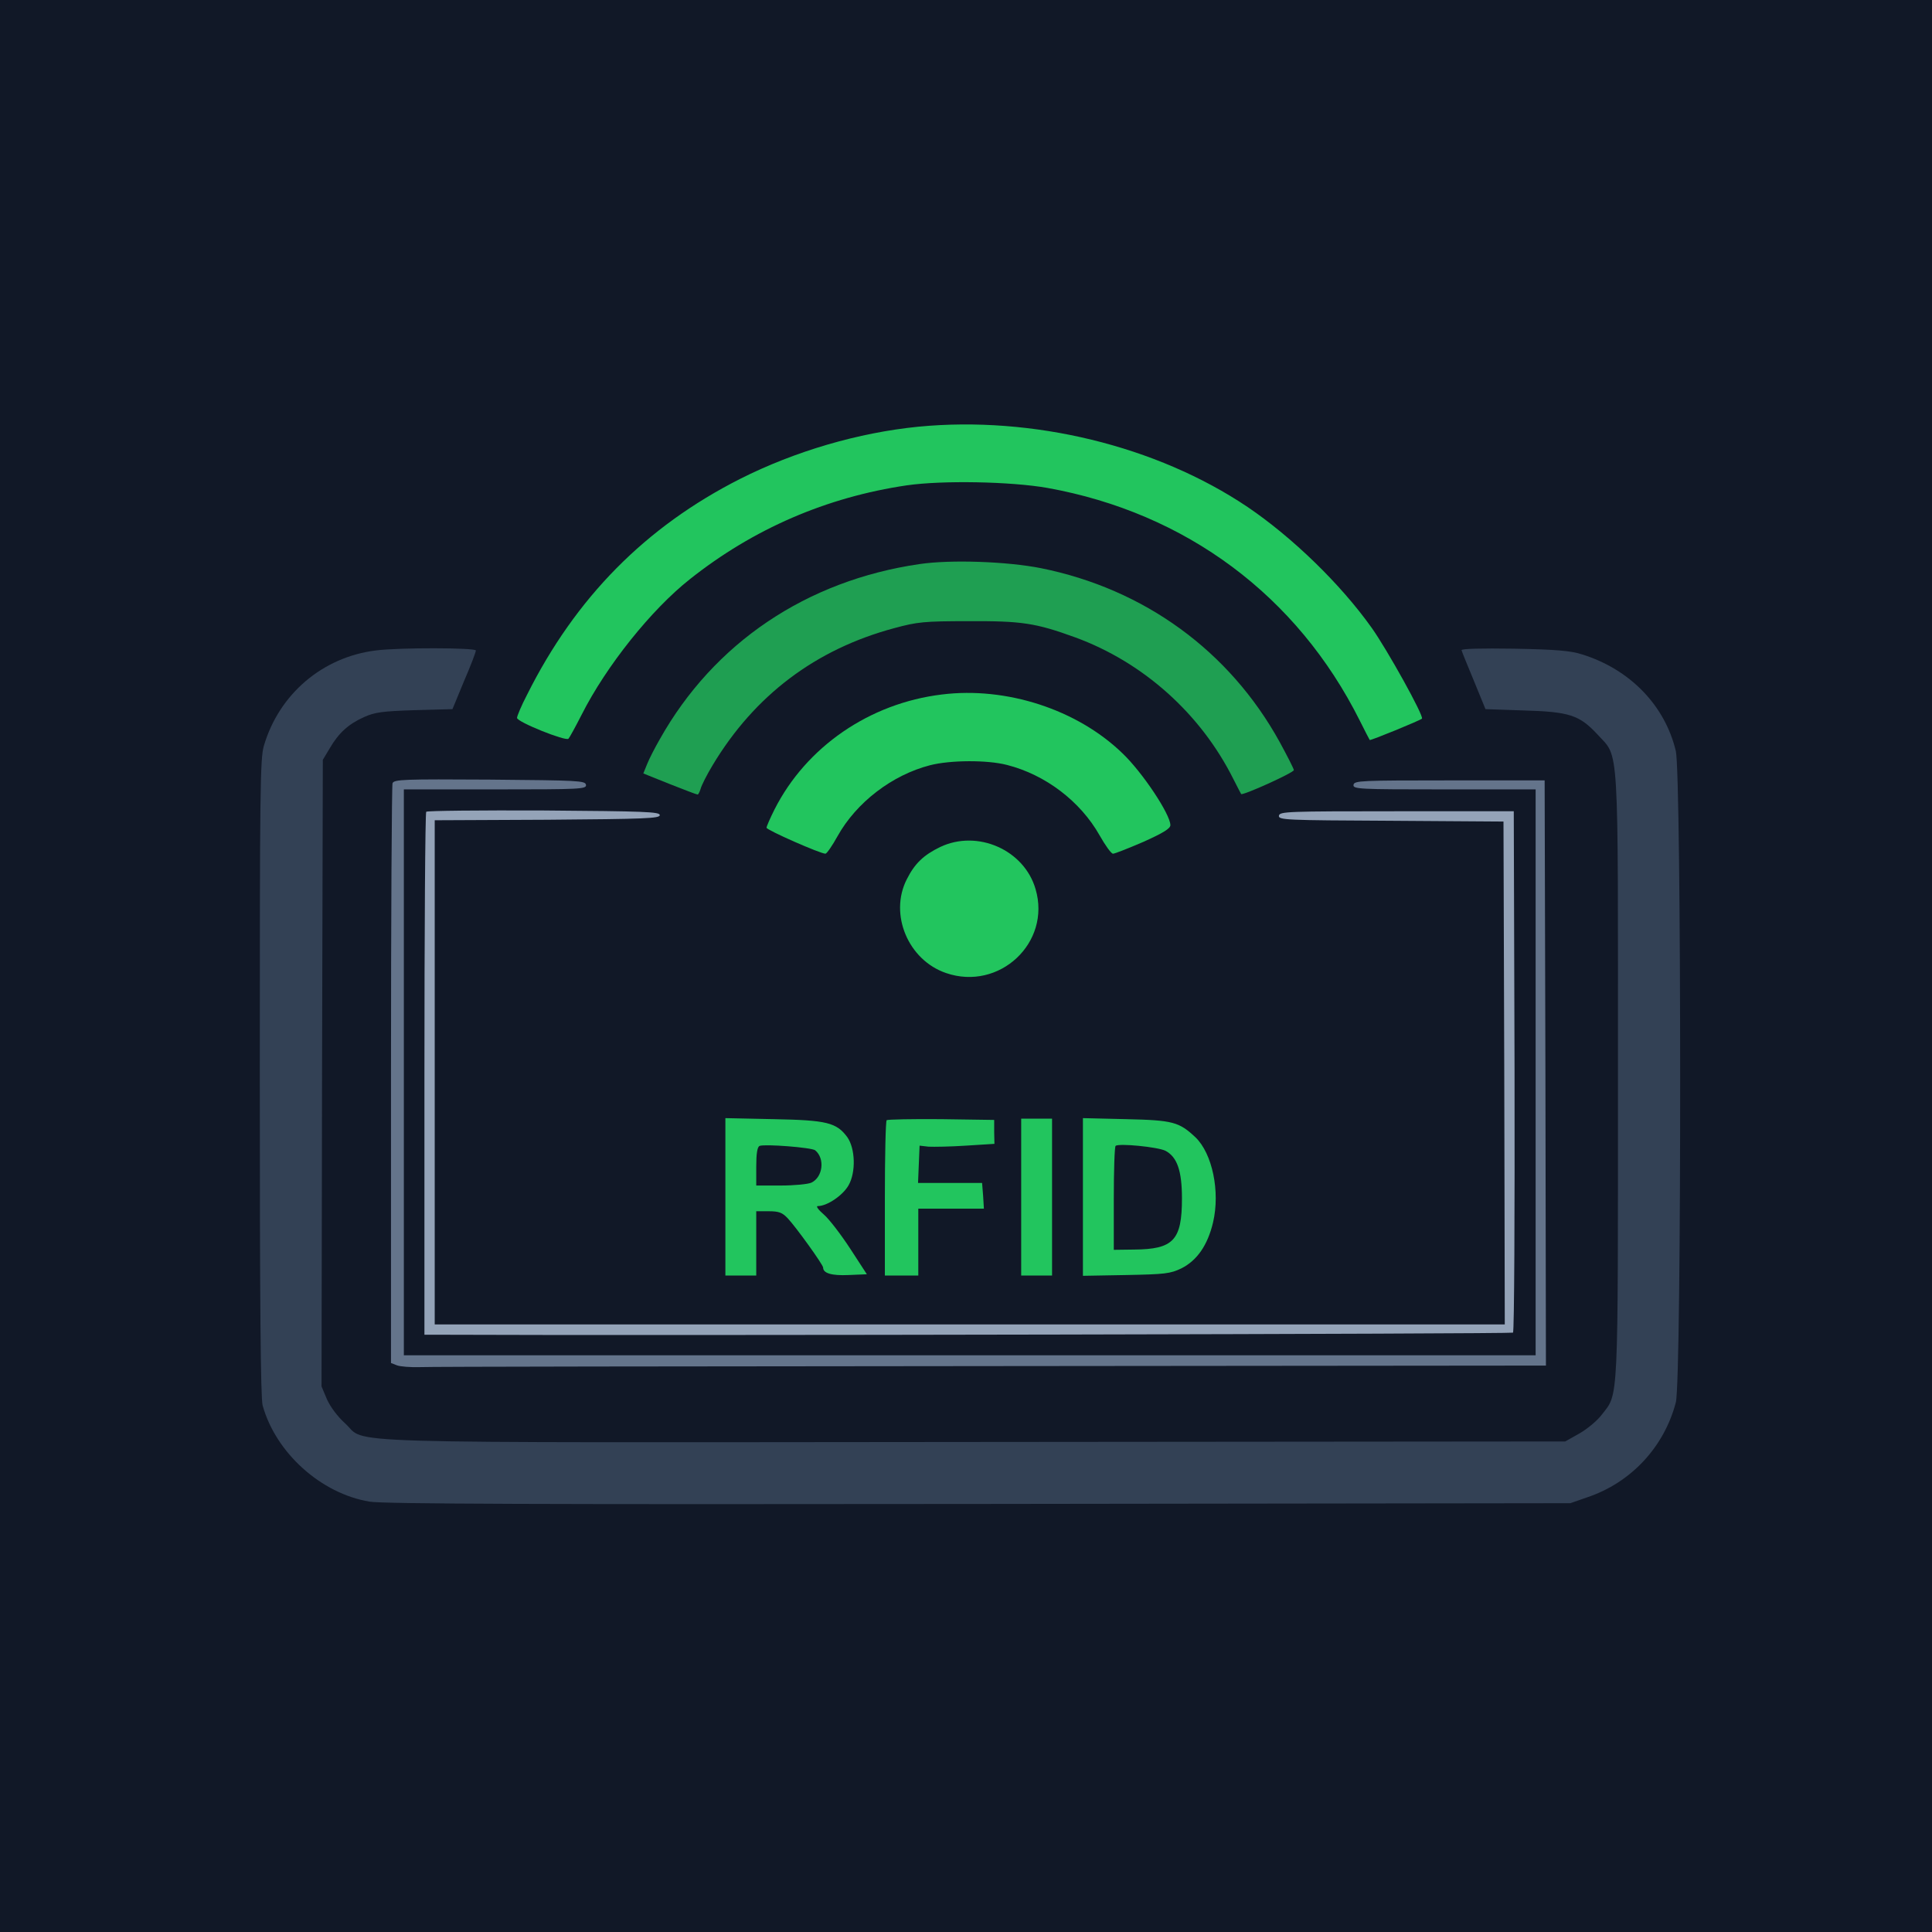
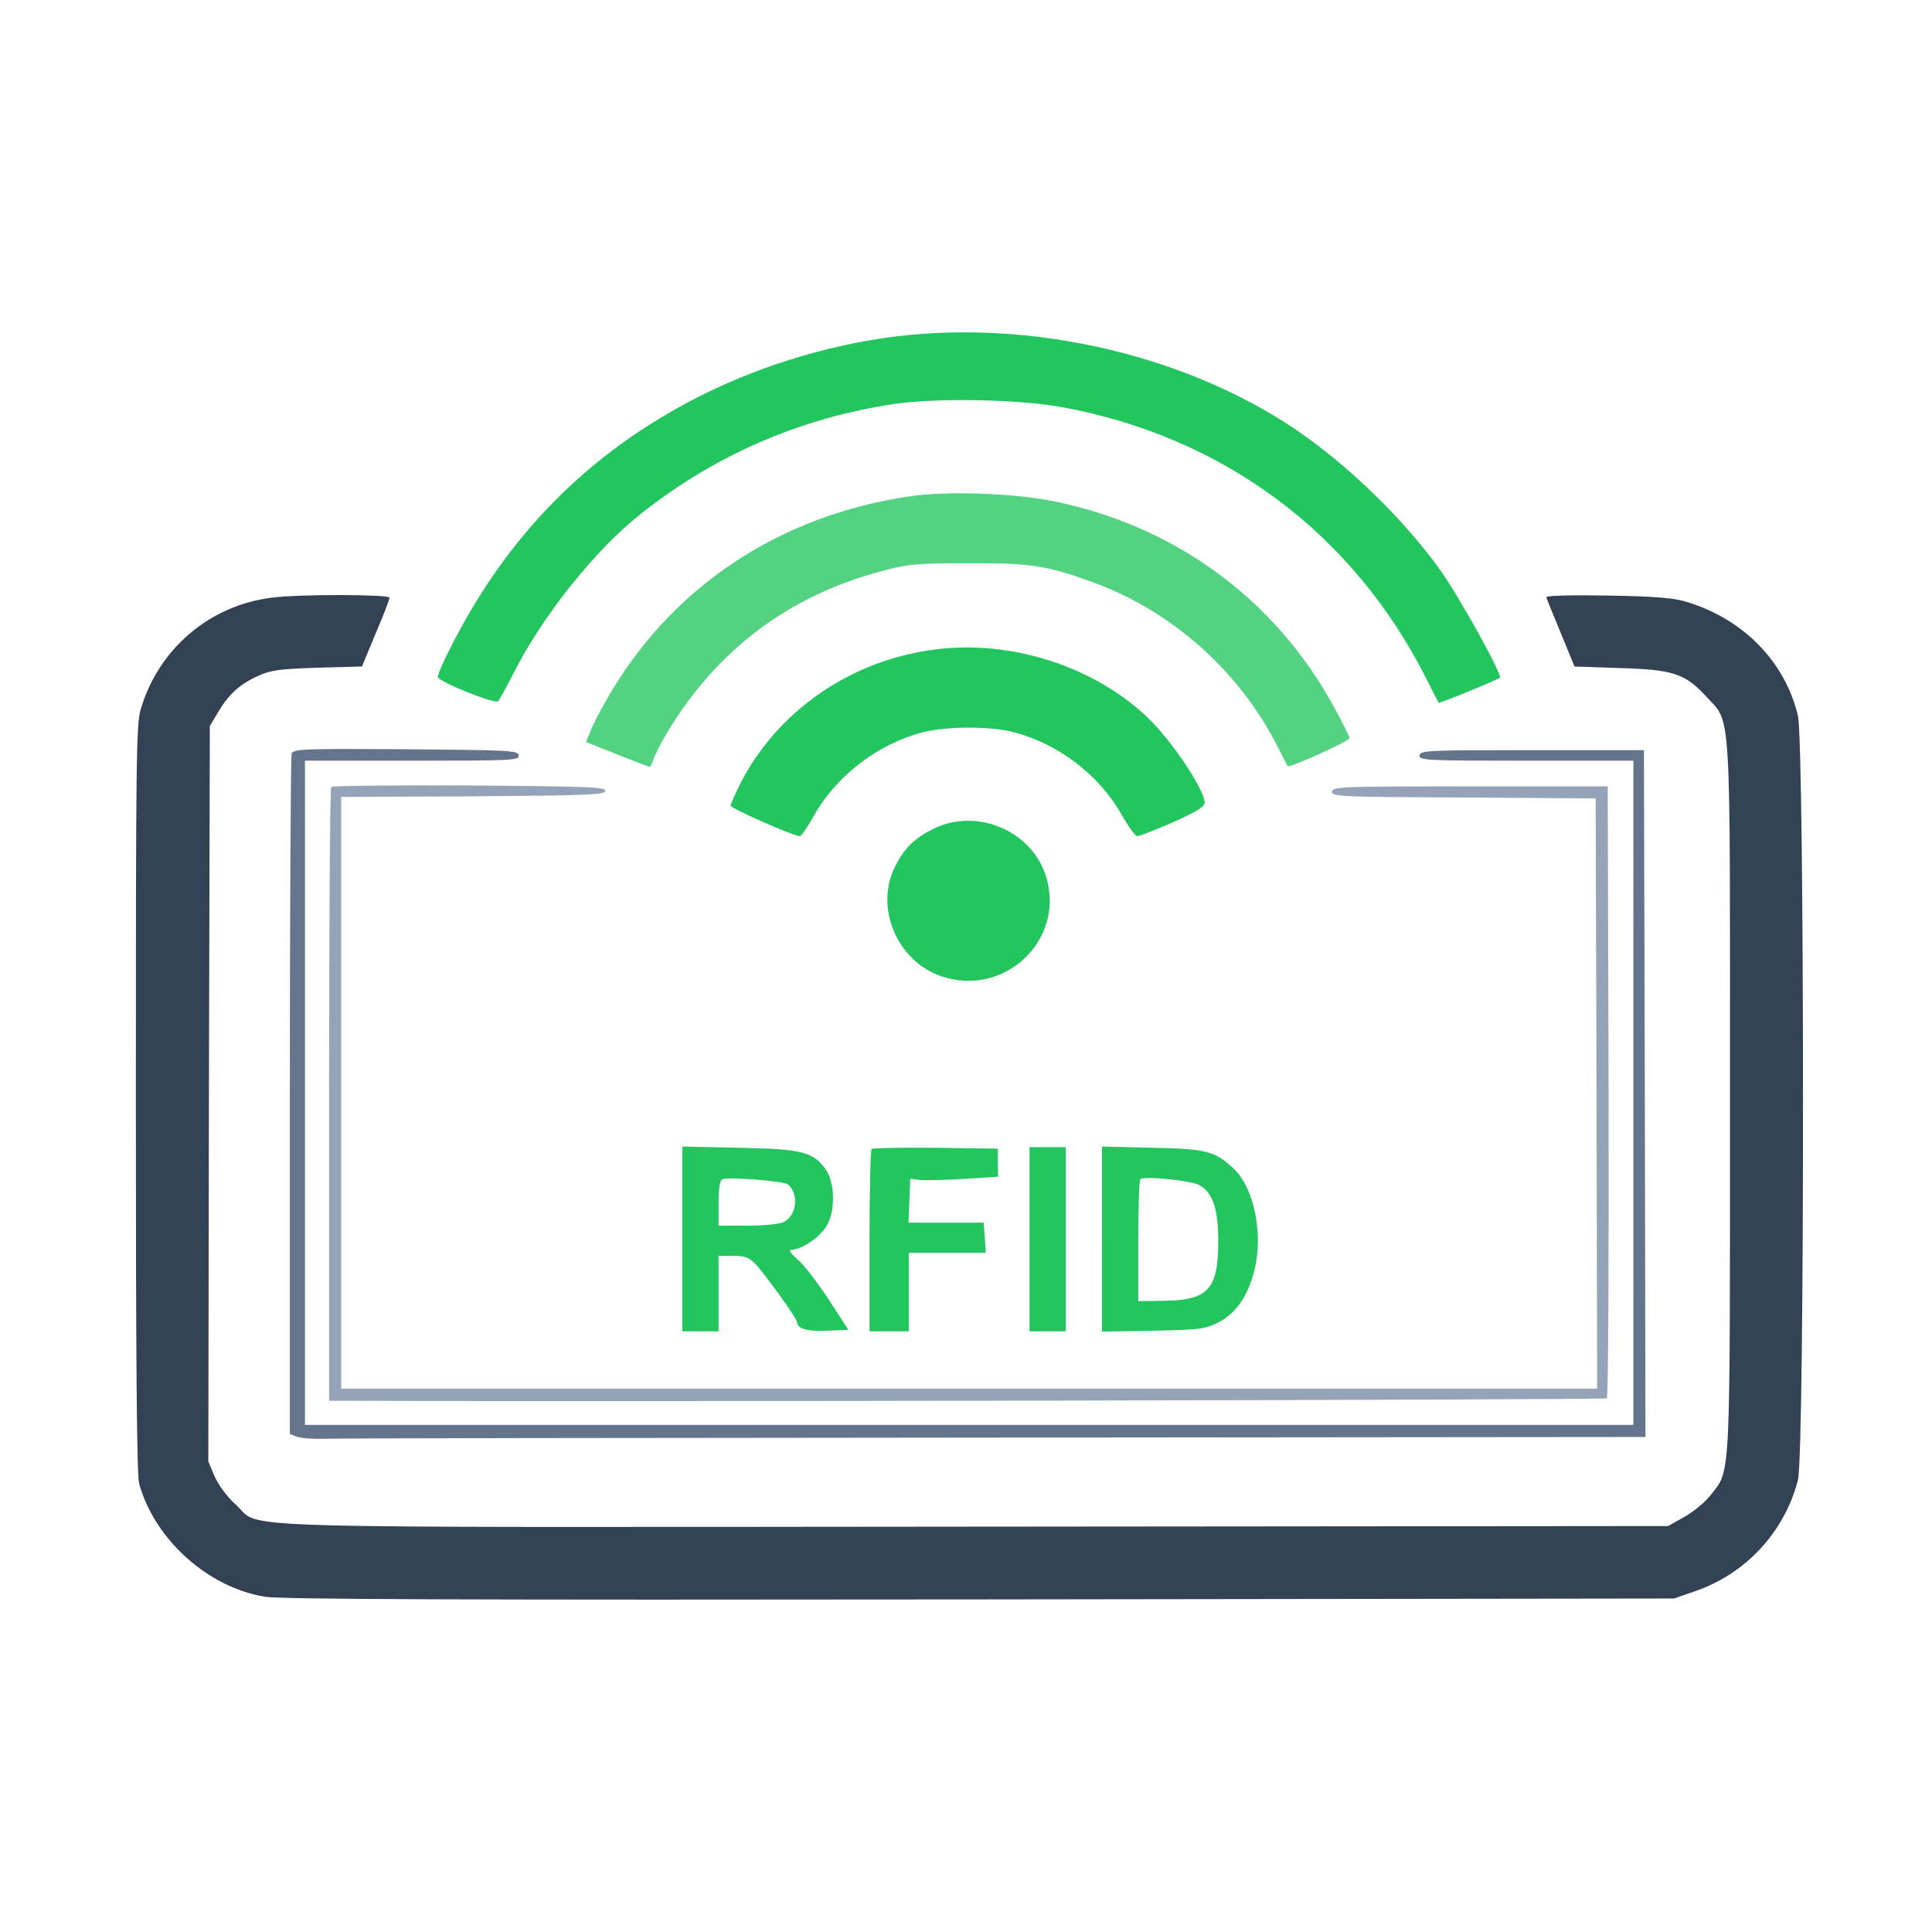
- <svg xmlns="http://www.w3.org/2000/svg" width="456" height="456" viewBox="0 0 456 456" fill="none">
-   <rect width="456" height="456" fill="#111827" />
-   <g transform="translate(34 74) scale(0.3)">
-     <path fill="#22c55e" d="M609.138 89.043c-46.95 4.655-96.936 19.226-140.243 41.082-74.27 37.641-129.316 93.293-167.564 169.79-4.452 8.5-7.892 16.796-7.892 18.213 0 3.238 38.45 18.618 40.474 16.392 0.81-0.81 5.464-9.309 10.321-18.82 19.428-38.451 54.843-82.77 85.4-106.853 49.784-39.462 107.258-64.354 170.398-73.663 27.927-4.047 81.96-3.035 110.697 2.024 109.078 19.63 196.503 84.794 245.679 182.944 4.047 8.095 7.69 15.178 7.892 15.38 0.608 0.607 39.665-15.38 41.082-16.797 1.821-1.821-27.523-54.64-39.665-71.64-24.487-34.403-62.33-71.032-97.543-94.912-71.64-48.164-169.183-71.841-259.036-63.14z" />
-     <path fill="#22c55e" opacity="0.78" d="M610.15 197.11c-89.043 12.952-161.897 62.128-204.395 137.815-3.845 6.678-8.297 15.38-9.916 19.428l-3.036 7.487 20.642 8.298c11.333 4.452 21.25 8.297 22.059 8.297 0.607 0 1.619-2.024 2.428-4.655 0.607-2.428 4.857-10.928 9.511-18.618 32.987-54.843 80.95-91.067 142.875-107.662 18.01-4.857 23.273-5.464 58.283-5.464 41.89-0.202 52.819 1.417 83.984 12.75 53.628 19.63 98.757 60.104 124.458 111.506 3.036 6.072 5.87 11.333 6.072 11.738 1.214 1.417 41.486-16.797 41.486-18.82 0-1.012-5.06-10.929-11.13-22.059-39.463-71.64-106.448-120.411-187.801-136.803-26.511-5.262-70.83-6.88-95.52-3.238z" />
-     <path fill="#334155" d="M182.134 265.107c-41.89 5.261-75.889 34.403-87.829 74.877-3.035 9.916-3.238 36.022-3.238 261.06 0 176.063 0.607 252.357 2.226 258.023 10.321 37.237 45.939 69.414 84.187 75.687 10.118 1.821 136.803 2.226 479.216 1.821l465.454-0.607 13.357-4.654c34.403-11.535 60.509-39.665 69.616-74.675 4.654-17.607 4.452-492.977 0-512.405-8.5-35.82-36.023-64.354-73.866-76.092-8.702-2.833-20.642-3.845-53.224-4.452-25.903-0.405-42.093 0-41.486 1.214 0.202 1.012 4.655 11.94 9.714 24.083l9.107 22.26 29.343 1.012c36.832 1.012 44.522 3.643 58.688 18.82 17.404 19.226 16.19 0.406 16.19 268.953 0 261.464 0.607 249.119-12.75 266.32-3.44 4.655-11.535 11.333-17.606 14.774l-11.13 6.273-464.443 0.405c-521.714 0.405-477.192 1.821-495.608-14.773-5.869-5.262-11.535-12.952-14.166-18.82l-4.25-10.12 0.405-246.488 0.607-246.488 5.464-9.107c7.083-12.142 14.773-19.023 26.916-24.487 8.5-3.845 14.57-4.655 39.867-5.464l29.748-0.81 9.107-22.058c5.262-12.142 9.31-22.868 9.31-24.082 0-2.226-60.712-2.429-78.926 0z" />
-     <path fill="#22c55e" d="M627.757 299.712c-57.07 6.88-106.853 41.284-131.744 90.46-3.44 6.881-6.274 13.357-6.274 14.369 0 1.821 42.296 20.44 46.343 20.44 1.012 0 5.262-6.072 9.512-13.762 14.773-26.51 42.902-48.164 72.853-55.855 15.785-4.047 44.927-4.25 60.51-0.202 30.153 7.69 57.675 28.534 72.853 55.45 4.452 7.892 9.107 14.368 10.524 14.368 1.416 0 12.142-4.25 23.88-9.309 15.784-7.083 21.248-10.523 21.248-13.154 0-8.5-22.058-41.689-37.843-56.664-35.617-34.403-91.27-52.414-141.862-46.14z" />
-     <path fill="#64748b" d="M195.49 369.53c-0.606 1.62-1.213 105.031-1.213 229.692v226.454l4.654 1.821c2.631 1.012 10.726 1.62 17.809 1.417 7.083-0.405 209.454-0.607 449.67-0.81l436.515-0.404-0.405-230.3-0.607-230.096h-74.877c-69.616 0-74.878 0.203-75.485 3.44-0.607 3.441 3.845 3.643 71.235 3.643h72.044v445.218H204.395V374.387h72.045c67.39 0 71.841-0.202 71.234-3.642-0.607-3.238-6.07-3.44-75.889-4.048-67.187-0.405-75.08-0.202-76.294 2.833z" />
-     <path fill="#94a3b8" d="M222.002 391.994c-0.81 0.607-1.417 93.495-1.417 206.419v205.002h4.655c188.003 0.81 850.77-0.607 851.781-1.619s1.417-93.496 1.215-206.014l-0.608-204.193H985.55c-85.805 0-92.079 0.202-92.686 3.44-0.607 3.44 5.06 3.643 88.032 4.048l88.639 0.607 0.607 197.717 0.404 197.92H228.68V398.67l88.639-0.404c77.103-0.607 88.436-1.012 88.436-3.642s-11.738-3.036-91.27-3.643c-50.188-0.203-91.876 0.202-92.483 1.012z" />
-     <path fill="#22c55e" d="M626.34 419.719c-12.952 6.273-20.035 12.951-26.308 25.498-13.964 27.523 1.214 63.545 30.962 73.664 41.891 14.368 82.77-23.88 70.426-65.973-8.905-30.963-45.736-47.153-75.08-33.19zM457.36 694.944v61.926h24.284v-50.593h9.714c8.095 0 10.726 1.012 14.976 5.464 6.678 7.083 27.927 36.629 27.927 38.855 0 4.452 6.678 6.476 20.035 5.869l14.368-0.607-13.154-20.237c-7.285-11.13-16.595-23.273-20.642-26.713-4.25-3.643-6.476-6.679-4.857-6.679 7.488 0 19.832-8.5 24.285-16.392 5.868-10.32 5.261-28.939-1.012-37.843-8.5-11.536-16.19-13.357-57.878-14.166l-38.046-0.81v61.926z m70.627-36.63c7.893 6.477 6.071 21.25-3.035 25.5-2.833 1.214-13.56 2.226-24.082 2.226h-19.226v-14.976c0-10.119 0.81-15.38 2.631-16.19 4.048-1.619 40.677 1.215 43.712 3.44z m56.26-23.677c-0.81 0.81-1.417 28.737-1.417 61.926v60.307h26.308v-52.617h51.605l-0.607-10.119-0.81-10.118h-50.39l0.607-14.773 0.607-14.571 7.083 0.81c3.845 0.202 17.202 0 29.344-0.81l22.463-1.417-0.202-9.309v-9.511l-41.689-0.607c-22.868-0.203-42.093 0.202-42.902 0.81z m105.84 60.51v61.723h24.285V633.423h-24.285v61.723z m48.57 0v61.925l33.998-0.607c30.558-0.607 34.605-1.012 43.51-5.262 12.344-6.273 20.641-18.213 24.891-36.224 5.667-24.285-0.607-54.034-13.761-66.783-12.952-12.142-17.606-13.559-54.64-14.368l-33.999-0.81v62.128z m64.96-36.428c9.107 4.857 12.952 15.583 12.952 37.44 0 32.986-6.678 40.069-37.843 40.271l-15.785 0.202v-40.07c0-22.058 0.607-40.878 1.416-41.688 2.226-2.226 33.19 0.81 39.26 3.845z" />
-   </g>
+ <svg xmlns="http://www.w3.org/2000/svg" width="64" height="64" viewBox="0 0 1295 1024">
+   <path fill="#22c55e" d="M609.138 89.043c-46.95 4.655-96.936 19.226-140.243 41.082-74.27 37.641-129.316 93.293-167.564 169.79-4.452 8.5-7.892 16.796-7.892 18.213 0 3.238 38.45 18.618 40.474 16.392 0.81-0.81 5.464-9.309 10.321-18.82 19.428-38.451 54.843-82.77 85.4-106.853 49.784-39.462 107.258-64.354 170.398-73.663 27.927-4.047 81.96-3.035 110.697 2.024 109.078 19.63 196.503 84.794 245.679 182.944 4.047 8.095 7.69 15.178 7.892 15.38 0.608 0.607 39.665-15.38 41.082-16.797 1.821-1.821-27.523-54.64-39.665-71.64-24.487-34.403-62.33-71.032-97.543-94.912-71.64-48.164-169.183-71.841-259.036-63.14z" />
+   <path fill="#22c55e" opacity="0.78" d="M610.15 197.11c-89.043 12.952-161.897 62.128-204.395 137.815-3.845 6.678-8.297 15.38-9.916 19.428l-3.036 7.487 20.642 8.298c11.333 4.452 21.25 8.297 22.059 8.297 0.607 0 1.619-2.024 2.428-4.655 0.607-2.428 4.857-10.928 9.511-18.618 32.987-54.843 80.95-91.067 142.875-107.662 18.01-4.857 23.273-5.464 58.283-5.464 41.89-0.202 52.819 1.417 83.984 12.75 53.628 19.63 98.757 60.104 124.458 111.506 3.036 6.072 5.87 11.333 6.072 11.738 1.214 1.417 41.486-16.797 41.486-18.82 0-1.012-5.06-10.929-11.13-22.059-39.463-71.64-106.448-120.411-187.801-136.803-26.511-5.262-70.83-6.88-95.52-3.238z" />
+   <path fill="#334155" d="M182.134 265.107c-41.89 5.261-75.889 34.403-87.829 74.877-3.035 9.916-3.238 36.022-3.238 261.06 0 176.063 0.607 252.357 2.226 258.023 10.321 37.237 45.939 69.414 84.187 75.687 10.118 1.821 136.803 2.226 479.216 1.821l465.454-0.607 13.357-4.654c34.403-11.535 60.509-39.665 69.616-74.675 4.654-17.607 4.452-492.977 0-512.405-8.5-35.82-36.023-64.354-73.866-76.092-8.702-2.833-20.642-3.845-53.224-4.452-25.903-0.405-42.093 0-41.486 1.214 0.202 1.012 4.655 11.94 9.714 24.083l9.107 22.26 29.343 1.012c36.832 1.012 44.522 3.643 58.688 18.82 17.404 19.226 16.19 0.406 16.19 268.953 0 261.464 0.607 249.119-12.75 266.32-3.44 4.655-11.535 11.333-17.606 14.774l-11.13 6.273-464.443 0.405c-521.714 0.405-477.192 1.821-495.608-14.773-5.869-5.262-11.535-12.952-14.166-18.82l-4.25-10.12 0.405-246.488 0.607-246.488 5.464-9.107c7.083-12.142 14.773-19.023 26.916-24.487 8.5-3.845 14.57-4.655 39.867-5.464l29.748-0.81 9.107-22.058c5.262-12.142 9.31-22.868 9.31-24.082 0-2.226-60.712-2.429-78.926 0z" />
+   <path fill="#22c55e" d="M627.757 299.712c-57.07 6.88-106.853 41.284-131.744 90.46-3.44 6.881-6.274 13.357-6.274 14.369 0 1.821 42.296 20.44 46.343 20.44 1.012 0 5.262-6.072 9.512-13.762 14.773-26.51 42.902-48.164 72.853-55.855 15.785-4.047 44.927-4.25 60.51-0.202 30.153 7.69 57.675 28.534 72.853 55.45 4.452 7.892 9.107 14.368 10.524 14.368 1.416 0 12.142-4.25 23.88-9.309 15.784-7.083 21.248-10.523 21.248-13.154 0-8.5-22.058-41.689-37.843-56.664-35.617-34.403-91.27-52.414-141.862-46.14z" />
+   <path fill="#64748b" d="M195.49 369.53c-0.606 1.62-1.213 105.031-1.213 229.692v226.454l4.654 1.821c2.631 1.012 10.726 1.62 17.809 1.417 7.083-0.405 209.454-0.607 449.67-0.81l436.515-0.404-0.405-230.3-0.607-230.096h-74.877c-69.616 0-74.878 0.203-75.485 3.44-0.607 3.441 3.845 3.643 71.235 3.643h72.044v445.218H204.395V374.387h72.045c67.39 0 71.841-0.202 71.234-3.642-0.607-3.238-6.07-3.44-75.889-4.048-67.187-0.405-75.08-0.202-76.294 2.833z" />
+   <path fill="#94a3b8" d="M222.002 391.994c-0.81 0.607-1.417 93.495-1.417 206.419v205.002h4.655c188.003 0.81 850.77-0.607 851.781-1.619s1.417-93.496 1.215-206.014l-0.608-204.193H985.55c-85.805 0-92.079 0.202-92.686 3.44-0.607 3.44 5.06 3.643 88.032 4.048l88.639 0.607 0.607 197.717 0.404 197.92H228.68V398.67l88.639-0.404c77.103-0.607 88.436-1.012 88.436-3.642s-11.738-3.036-91.27-3.643c-50.188-0.203-91.876 0.202-92.483 1.012z" />
+   <path fill="#22c55e" d="M626.34 419.719c-12.952 6.273-20.035 12.951-26.308 25.498-13.964 27.523 1.214 63.545 30.962 73.664 41.891 14.368 82.77-23.88 70.426-65.973-8.905-30.963-45.736-47.153-75.08-33.19zM457.36 694.944v61.926h24.284v-50.593h9.714c8.095 0 10.726 1.012 14.976 5.464 6.678 7.083 27.927 36.629 27.927 38.855 0 4.452 6.678 6.476 20.035 5.869l14.368-0.607-13.154-20.237c-7.285-11.13-16.595-23.273-20.642-26.713-4.25-3.643-6.476-6.679-4.857-6.679 7.488 0 19.832-8.5 24.285-16.392 5.868-10.32 5.261-28.939-1.012-37.843-8.5-11.536-16.19-13.357-57.878-14.166l-38.046-0.81v61.926z m70.627-36.63c7.893 6.477 6.071 21.25-3.035 25.5-2.833 1.214-13.56 2.226-24.082 2.226h-19.226v-14.976c0-10.119 0.81-15.38 2.631-16.19 4.048-1.619 40.677 1.215 43.712 3.44z m56.26-23.677c-0.81 0.81-1.417 28.737-1.417 61.926v60.307h26.308v-52.617h51.605l-0.607-10.119-0.81-10.118h-50.39l0.607-14.773 0.607-14.571 7.083 0.81c3.845 0.202 17.202 0 29.344-0.81l22.463-1.417-0.202-9.309v-9.511l-41.689-0.607c-22.868-0.203-42.093 0.202-42.902 0.81z m105.84 60.51v61.723h24.285V633.423h-24.285v61.723z m48.57 0v61.925l33.998-0.607c30.558-0.607 34.605-1.012 43.51-5.262 12.344-6.273 20.641-18.213 24.891-36.224 5.667-24.285-0.607-54.034-13.761-66.783-12.952-12.142-17.606-13.559-54.64-14.368l-33.999-0.81v62.128z m64.96-36.428c9.107 4.857 12.952 15.583 12.952 37.44 0 32.986-6.678 40.069-37.843 40.271l-15.785 0.202v-40.07c0-22.058 0.607-40.878 1.416-41.688 2.226-2.226 33.19 0.81 39.26 3.845z" />
</svg>
